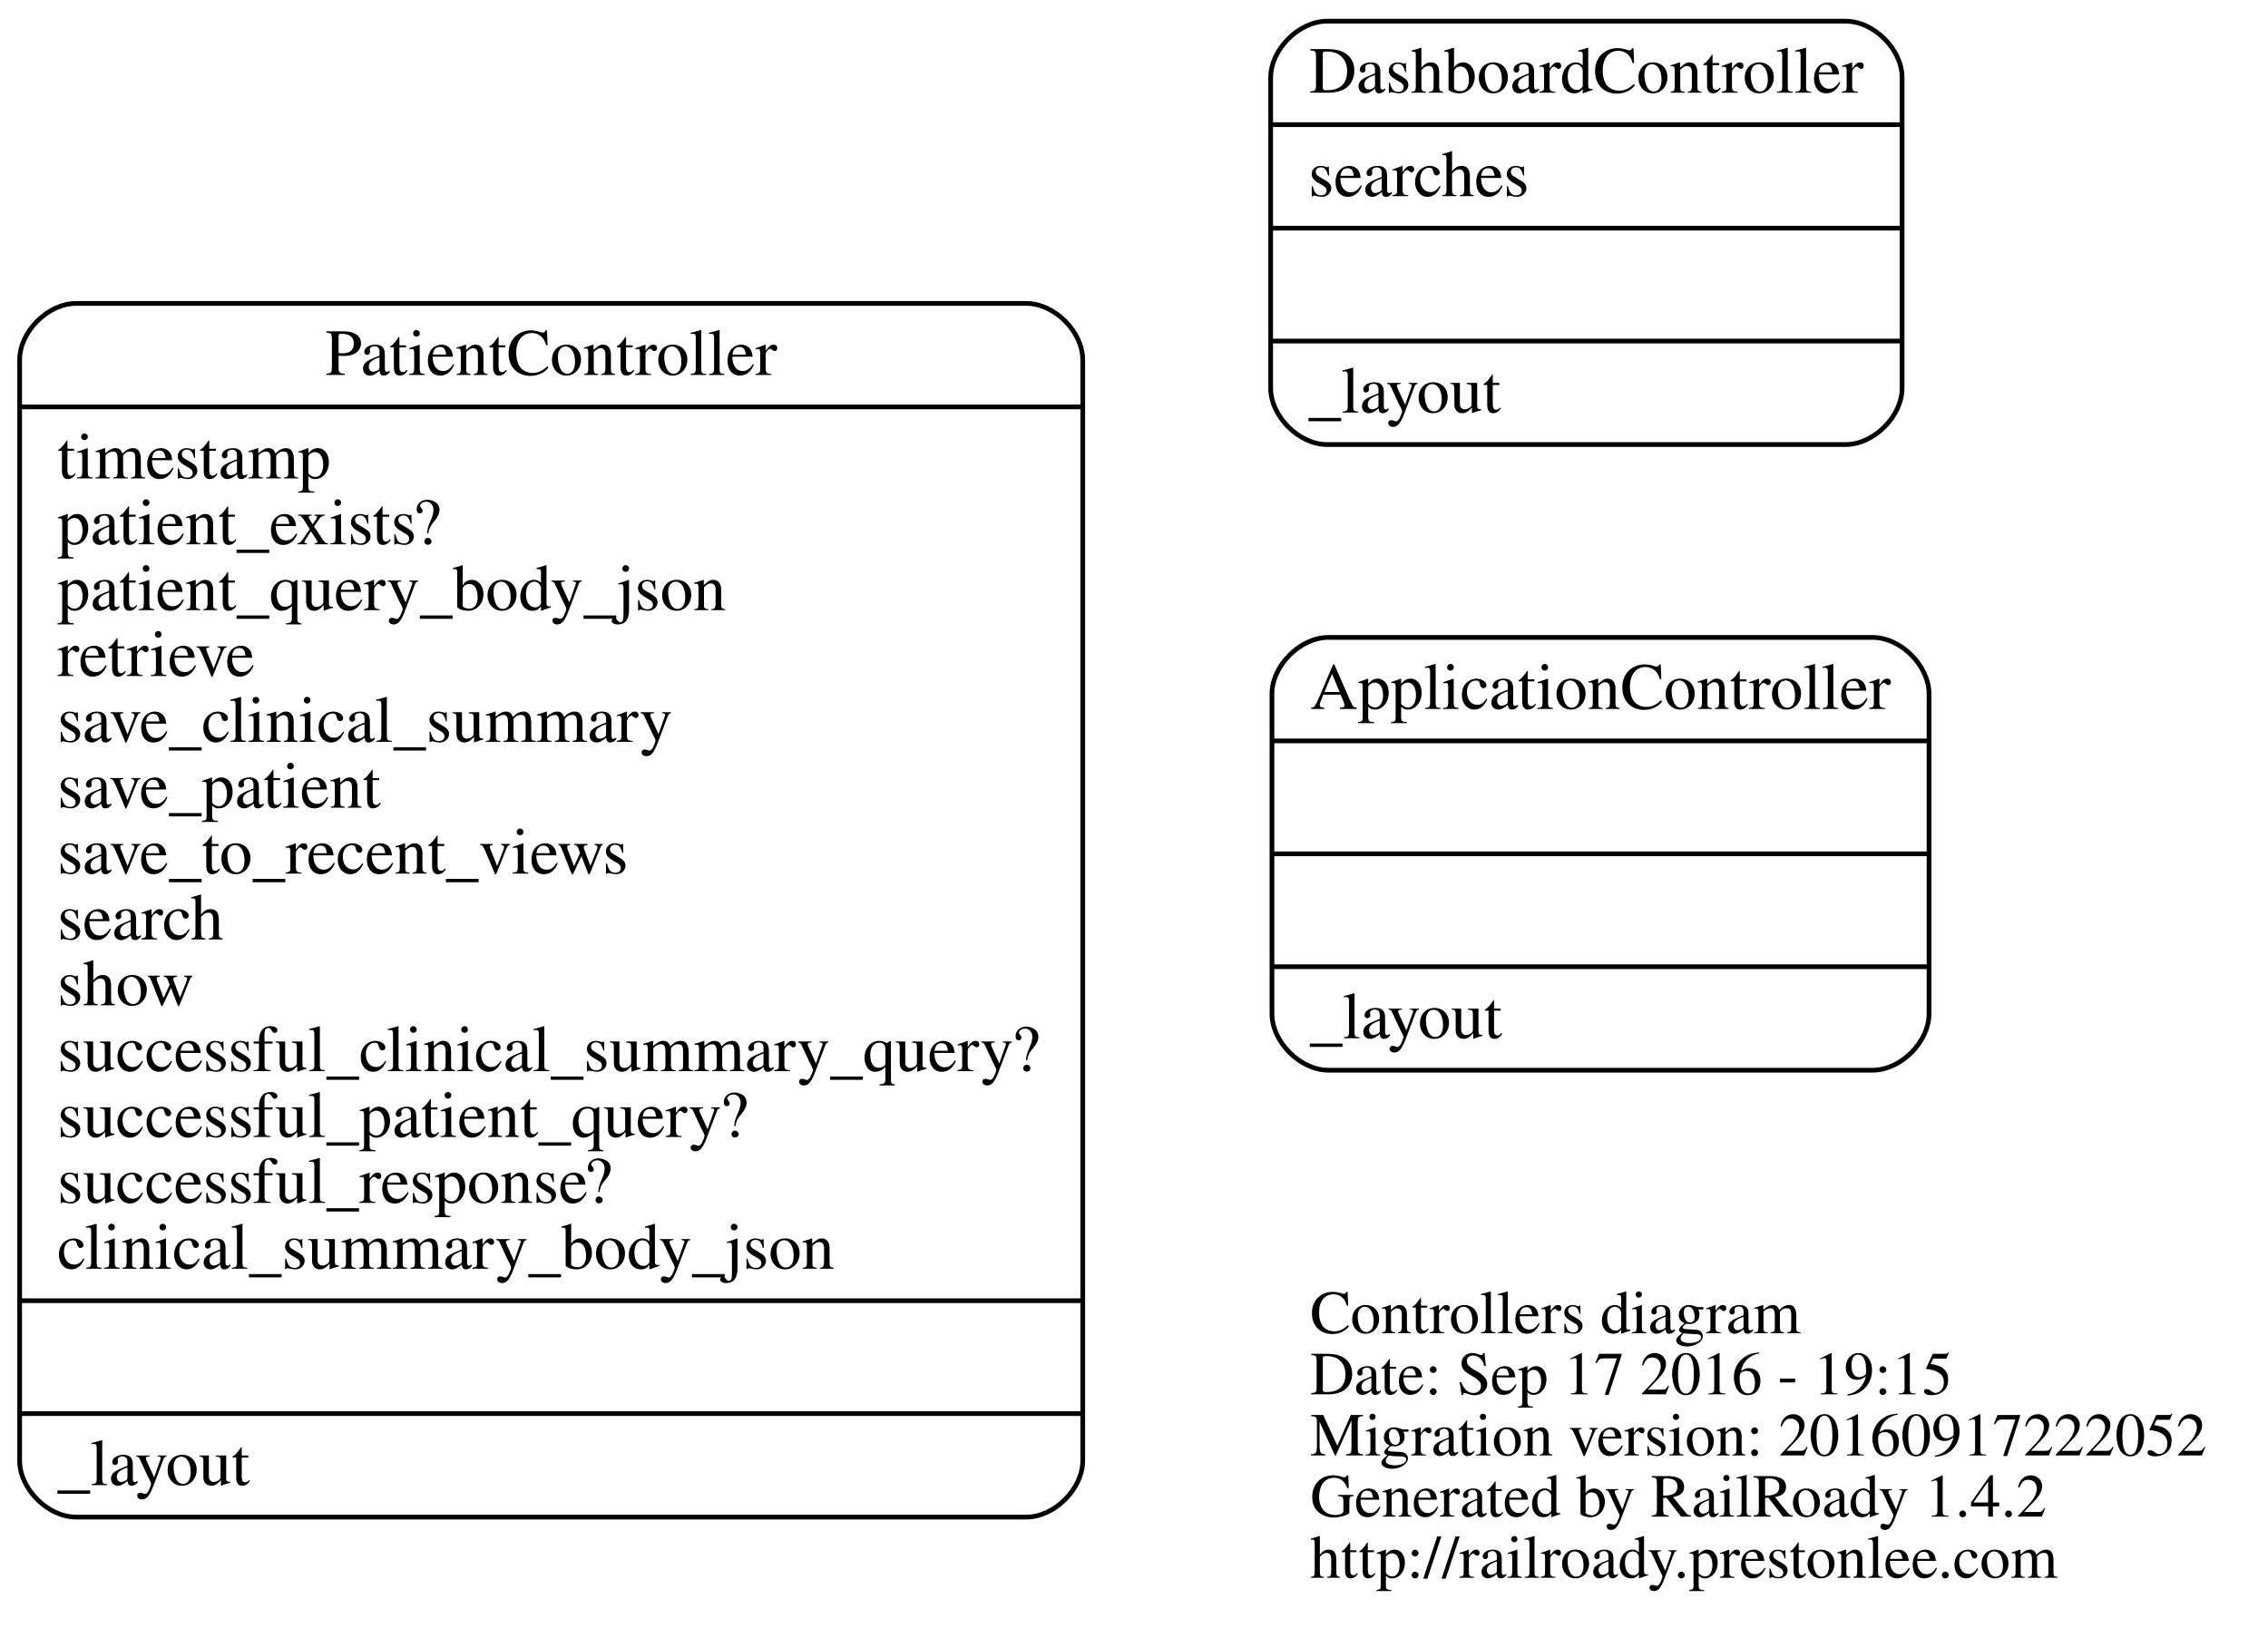
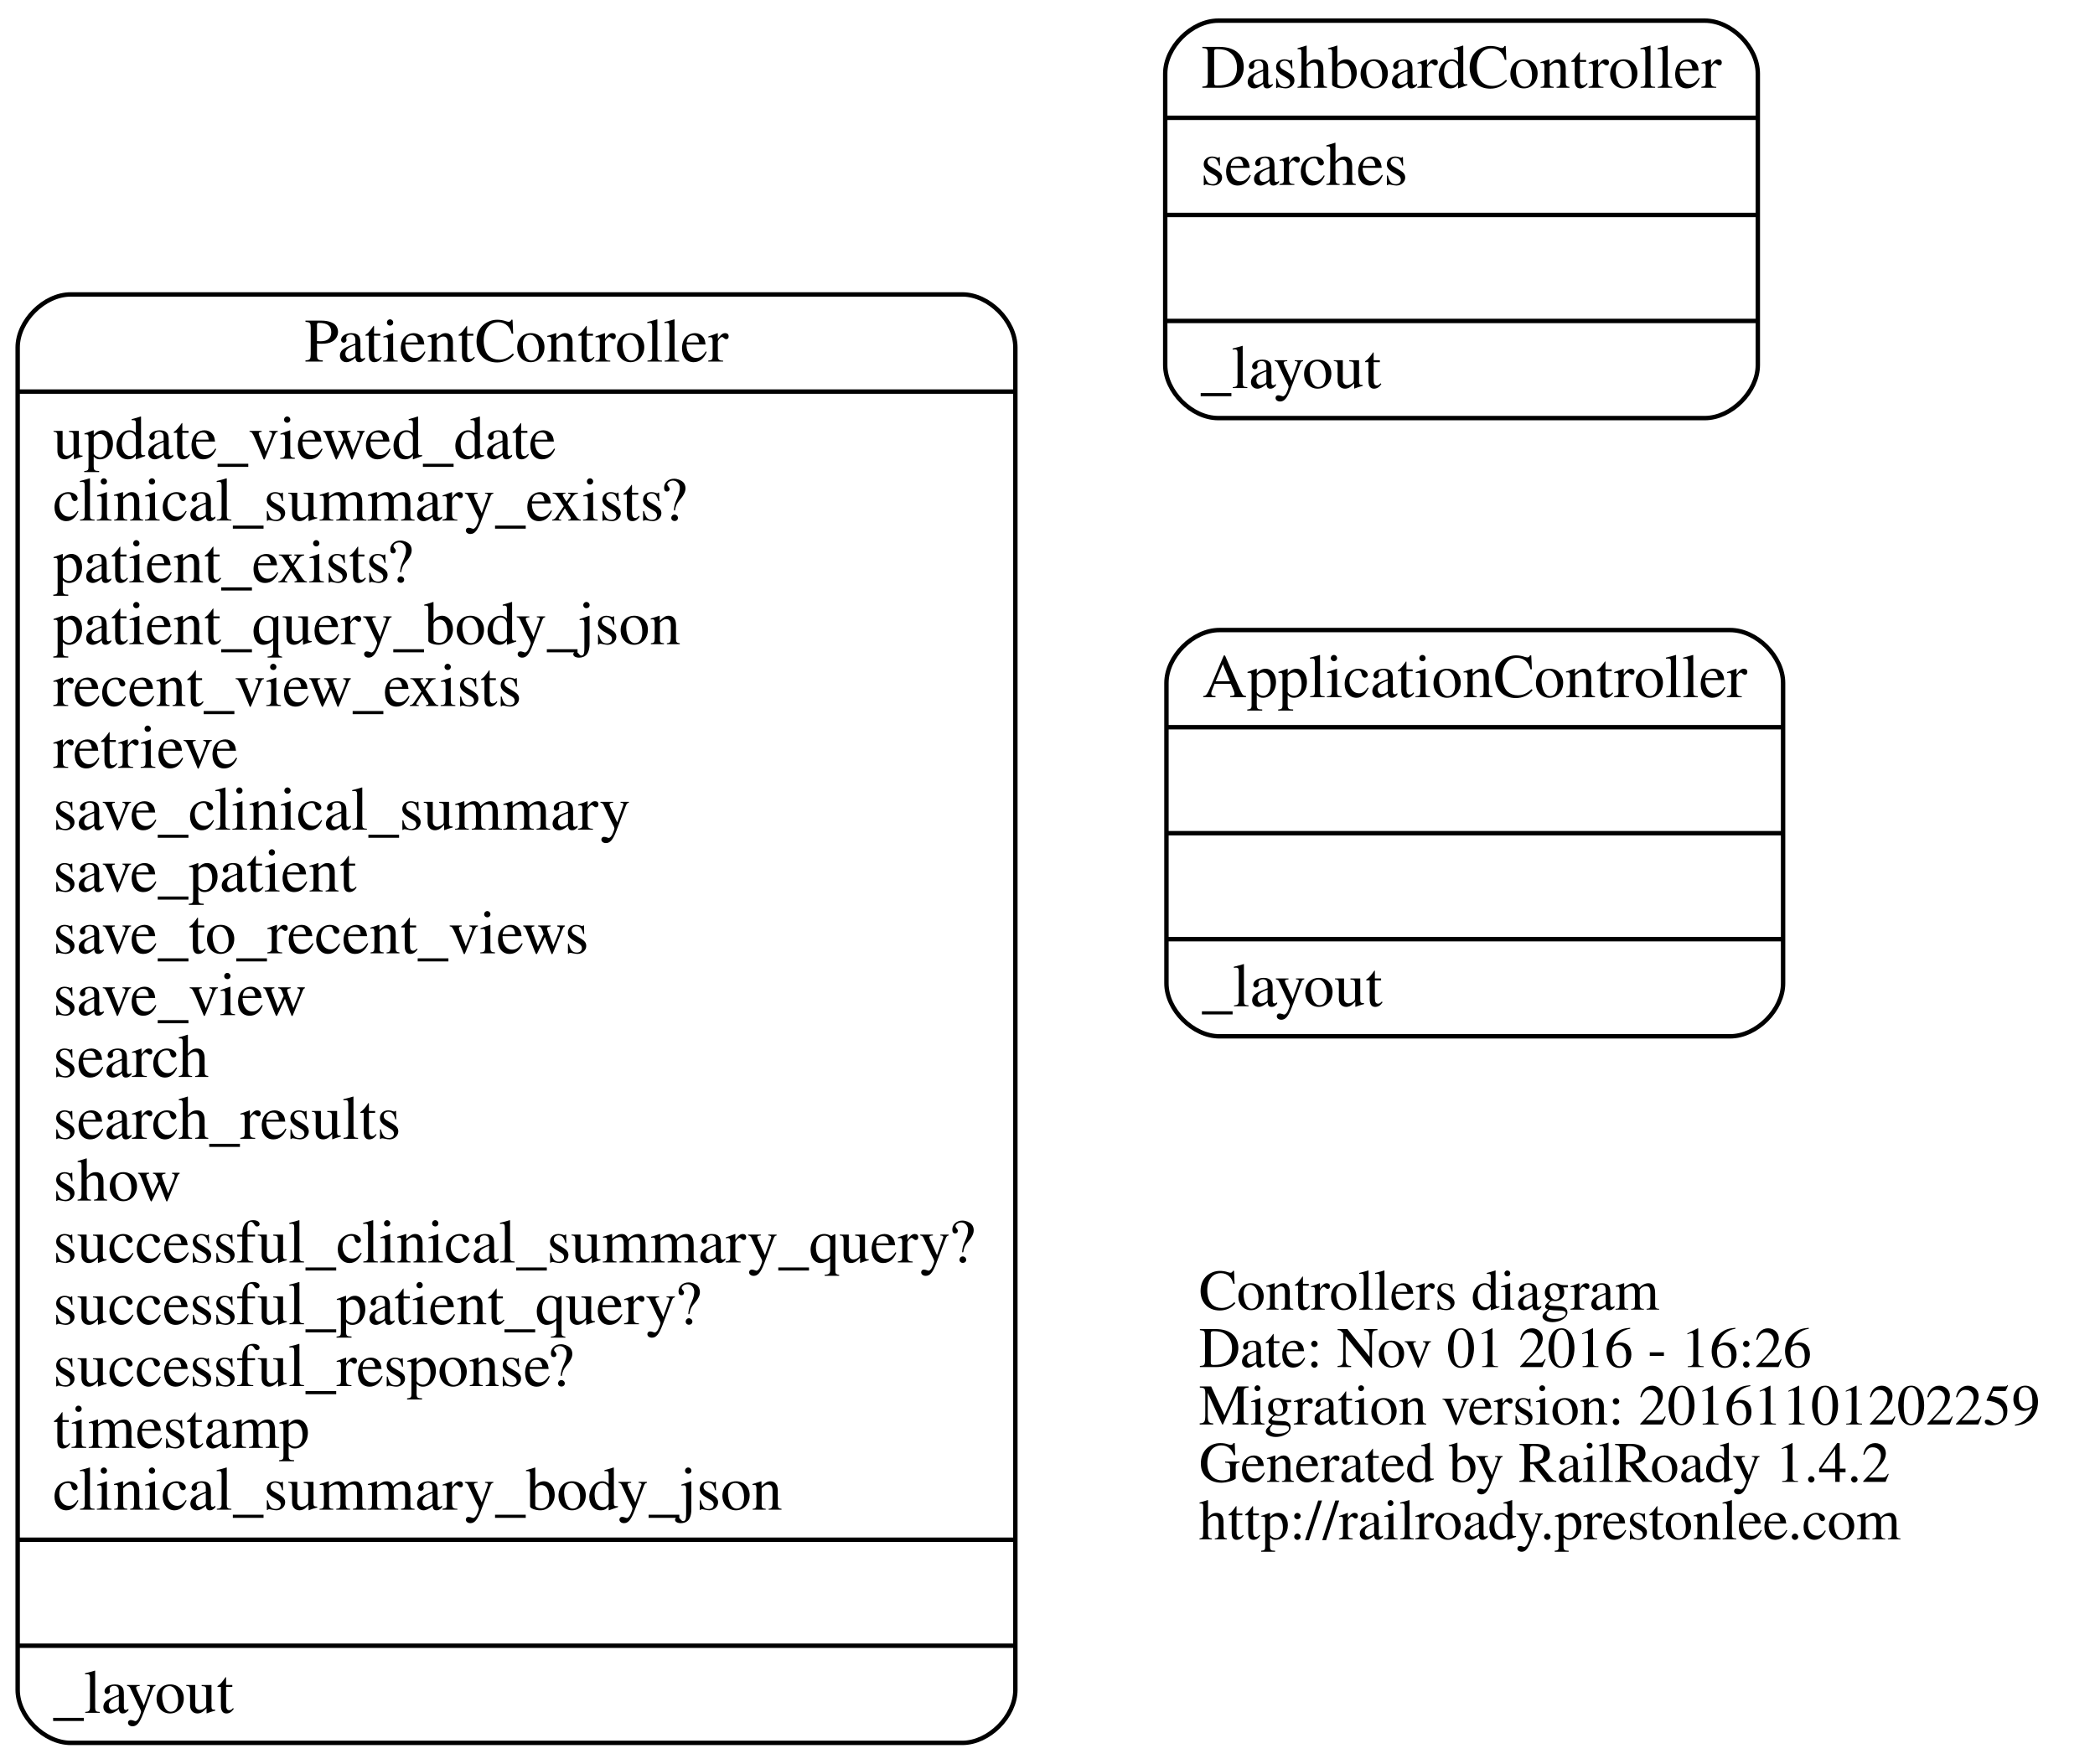
- <svg xmlns="http://www.w3.org/2000/svg" width="482pt" height="346pt" viewBox="0.00 0.00 481.65 346.00">
-   <g id="graph0" class="graph" transform="scale(1 1) rotate(0) translate(117.966 190.5)">
-     <polygon fill="none" stroke="none" points="-117.966,155.5 -117.966,-190.5 363.688,-190.5 363.688,155.5 -117.966,155.5" />
+ <svg xmlns="http://www.w3.org/2000/svg" width="474pt" height="399pt" viewBox="0.00 0.00 474.42 399.00">
+   <g id="graph0" class="graph" transform="scale(1 1) rotate(0) translate(123.966 215.5)">
+     <polygon fill="none" stroke="none" points="-123.966,183.5 -123.966,-215.5 350.45,-215.5 350.45,183.5 -123.966,183.5" />
    <g id="node1" class="node">
-       <text text-anchor="start" x="160.312" y="92.9" font-family="Times,serif" font-size="13.00">Controllers diagram</text>
-       <text text-anchor="start" x="160.312" y="105.9" font-family="Times,serif" font-size="13.00">Date: Sep 17 2016 - 19:15</text>
-       <text text-anchor="start" x="160.312" y="118.9" font-family="Times,serif" font-size="13.00">Migration version: 20160917222052</text>
-       <text text-anchor="start" x="160.312" y="131.9" font-family="Times,serif" font-size="13.00">Generated by RailRoady 1.4.2</text>
-       <text text-anchor="start" x="160.312" y="144.9" font-family="Times,serif" font-size="13.00">http://railroady.prestonlee.com</text>
+       <text text-anchor="start" x="147.55" y="80.9" font-family="Times,serif" font-size="13.00">Controllers diagram</text>
+       <text text-anchor="start" x="147.55" y="93.9" font-family="Times,serif" font-size="13.00">Date: Nov 01 2016 - 16:26</text>
+       <text text-anchor="start" x="147.55" y="106.9" font-family="Times,serif" font-size="13.00">Migration version: 20161101202259</text>
+       <text text-anchor="start" x="147.55" y="119.9" font-family="Times,serif" font-size="13.00">Generated by RailRoady 1.4.2</text>
+       <text text-anchor="start" x="147.55" y="132.9" font-family="Times,serif" font-size="13.00">http://railroady.prestonlee.com</text>
    </g>
    <g id="node2" class="node">
-       <path fill="none" stroke="black" d="M164.179,37C164.179,37 279.821,37 279.821,37 285.821,37 291.821,31 291.821,25 291.821,25 291.821,-43 291.821,-43 291.821,-49 285.821,-55 279.821,-55 279.821,-55 164.179,-55 164.179,-55 158.179,-55 152.179,-49 152.179,-43 152.179,-43 152.179,25 152.179,25 152.179,31 158.179,37 164.179,37" />
-       <text text-anchor="middle" x="222" y="-39.8" font-family="Times,serif" font-size="14.00">ApplicationController</text>
-       <polyline fill="none" stroke="black" points="152.179,-33 291.821,-33 " />
-       <polyline fill="none" stroke="black" points="152.179,-9 291.821,-9 " />
-       <polyline fill="none" stroke="black" points="152.179,15 291.821,15 " />
-       <text text-anchor="start" x="160.179" y="30.2" font-family="Times,serif" font-size="14.00">_layout</text>
+       <path fill="none" stroke="black" d="M152.179,19C152.179,19 267.821,19 267.821,19 273.821,19 279.821,13 279.821,7 279.821,7 279.821,-61 279.821,-61 279.821,-67 273.821,-73 267.821,-73 267.821,-73 152.179,-73 152.179,-73 146.179,-73 140.179,-67 140.179,-61 140.179,-61 140.179,7 140.179,7 140.179,13 146.179,19 152.179,19" />
+       <text text-anchor="middle" x="210" y="-57.8" font-family="Times,serif" font-size="14.00">ApplicationController</text>
+       <polyline fill="none" stroke="black" points="140.179,-51 279.821,-51 " />
+       <polyline fill="none" stroke="black" points="140.179,-27 279.821,-27 " />
+       <polyline fill="none" stroke="black" points="140.179,-3 279.821,-3 " />
+       <text text-anchor="start" x="148.179" y="12.2" font-family="Times,serif" font-size="14.00">_layout</text>
    </g>
    <g id="node3" class="node">
-       <path fill="none" stroke="black" d="M163.903,-96C163.903,-96 274.097,-96 274.097,-96 280.097,-96 286.097,-102 286.097,-108 286.097,-108 286.097,-174 286.097,-174 286.097,-180 280.097,-186 274.097,-186 274.097,-186 163.903,-186 163.903,-186 157.903,-186 151.903,-180 151.903,-174 151.903,-174 151.903,-108 151.903,-108 151.903,-102 157.903,-96 163.903,-96" />
-       <text text-anchor="middle" x="219" y="-170.8" font-family="Times,serif" font-size="14.00">DashboardController</text>
-       <polyline fill="none" stroke="black" points="151.903,-164 286.097,-164 " />
-       <text text-anchor="start" x="159.903" y="-148.8" font-family="Times,serif" font-size="14.00">searches</text>
-       <polyline fill="none" stroke="black" points="151.903,-142 286.097,-142 " />
-       <polyline fill="none" stroke="black" points="151.903,-118 286.097,-118 " />
-       <text text-anchor="start" x="159.903" y="-102.8" font-family="Times,serif" font-size="14.00">_layout</text>
+       <path fill="none" stroke="black" d="M151.903,-121C151.903,-121 262.097,-121 262.097,-121 268.097,-121 274.097,-127 274.097,-133 274.097,-133 274.097,-199 274.097,-199 274.097,-205 268.097,-211 262.097,-211 262.097,-211 151.903,-211 151.903,-211 145.903,-211 139.903,-205 139.903,-199 139.903,-199 139.903,-133 139.903,-133 139.903,-127 145.903,-121 151.903,-121" />
+       <text text-anchor="middle" x="207" y="-195.8" font-family="Times,serif" font-size="14.00">DashboardController</text>
+       <polyline fill="none" stroke="black" points="139.903,-189 274.097,-189 " />
+       <text text-anchor="start" x="147.903" y="-173.8" font-family="Times,serif" font-size="14.00">searches</text>
+       <polyline fill="none" stroke="black" points="139.903,-167 274.097,-167 " />
+       <polyline fill="none" stroke="black" points="139.903,-143 274.097,-143 " />
+       <text text-anchor="start" x="147.903" y="-127.8" font-family="Times,serif" font-size="14.00">_layout</text>
    </g>
    <g id="node4" class="node">
-       <path fill="none" stroke="black" d="M-101.966,132C-101.966,132 99.966,132 99.966,132 105.966,132 111.966,126 111.966,120 111.966,120 111.966,-114 111.966,-114 111.966,-120 105.966,-126 99.966,-126 99.966,-126 -101.966,-126 -101.966,-126 -107.966,-126 -113.966,-120 -113.966,-114 -113.966,-114 -113.966,120 -113.966,120 -113.966,126 -107.966,132 -101.966,132" />
-       <text text-anchor="middle" x="-1" y="-110.8" font-family="Times,serif" font-size="14.00">PatientController</text>
-       <polyline fill="none" stroke="black" points="-113.966,-104 111.966,-104 " />
-       <text text-anchor="start" x="-105.966" y="-88.8" font-family="Times,serif" font-size="14.00">timestamp</text>
-       <text text-anchor="start" x="-105.966" y="-74.8" font-family="Times,serif" font-size="14.00">patient_exists?</text>
-       <text text-anchor="start" x="-105.966" y="-60.8" font-family="Times,serif" font-size="14.00">patient_query_body_json</text>
-       <text text-anchor="start" x="-105.966" y="-46.8" font-family="Times,serif" font-size="14.00">retrieve</text>
-       <text text-anchor="start" x="-105.966" y="-32.8" font-family="Times,serif" font-size="14.00">save_clinical_summary</text>
-       <text text-anchor="start" x="-105.966" y="-18.8" font-family="Times,serif" font-size="14.00">save_patient</text>
-       <text text-anchor="start" x="-105.966" y="-4.8" font-family="Times,serif" font-size="14.00">save_to_recent_views</text>
-       <text text-anchor="start" x="-105.966" y="9.2" font-family="Times,serif" font-size="14.00">search</text>
-       <text text-anchor="start" x="-105.966" y="23.2" font-family="Times,serif" font-size="14.00">show</text>
-       <text text-anchor="start" x="-105.966" y="37.2" font-family="Times,serif" font-size="14.00">successful_clinical_summary_query?</text>
-       <text text-anchor="start" x="-105.966" y="51.2" font-family="Times,serif" font-size="14.00">successful_patient_query?</text>
-       <text text-anchor="start" x="-105.966" y="65.2" font-family="Times,serif" font-size="14.00">successful_response?</text>
-       <text text-anchor="start" x="-105.966" y="79.2" font-family="Times,serif" font-size="14.00">clinical_summary_body_json</text>
-       <polyline fill="none" stroke="black" points="-113.966,86 111.966,86 " />
-       <polyline fill="none" stroke="black" points="-113.966,110 111.966,110 " />
-       <text text-anchor="start" x="-105.966" y="125.2" font-family="Times,serif" font-size="14.00">_layout</text>
+       <path fill="none" stroke="black" d="M-107.966,179C-107.966,179 93.966,179 93.966,179 99.966,179 105.966,173 105.966,167 105.966,167 105.966,-137 105.966,-137 105.966,-143 99.966,-149 93.966,-149 93.966,-149 -107.966,-149 -107.966,-149 -113.966,-149 -119.966,-143 -119.966,-137 -119.966,-137 -119.966,167 -119.966,167 -119.966,173 -113.966,179 -107.966,179" />
+       <text text-anchor="middle" x="-7" y="-133.8" font-family="Times,serif" font-size="14.00">PatientController</text>
+       <polyline fill="none" stroke="black" points="-119.966,-127 105.966,-127 " />
+       <text text-anchor="start" x="-111.966" y="-111.8" font-family="Times,serif" font-size="14.00">update_viewed_date</text>
+       <text text-anchor="start" x="-111.966" y="-97.8" font-family="Times,serif" font-size="14.00">clinical_summary_exists?</text>
+       <text text-anchor="start" x="-111.966" y="-83.8" font-family="Times,serif" font-size="14.00">patient_exists?</text>
+       <text text-anchor="start" x="-111.966" y="-69.8" font-family="Times,serif" font-size="14.00">patient_query_body_json</text>
+       <text text-anchor="start" x="-111.966" y="-55.8" font-family="Times,serif" font-size="14.00">recent_view_exists</text>
+       <text text-anchor="start" x="-111.966" y="-41.8" font-family="Times,serif" font-size="14.00">retrieve</text>
+       <text text-anchor="start" x="-111.966" y="-27.8" font-family="Times,serif" font-size="14.00">save_clinical_summary</text>
+       <text text-anchor="start" x="-111.966" y="-13.8" font-family="Times,serif" font-size="14.00">save_patient</text>
+       <text text-anchor="start" x="-111.966" y="0.2" font-family="Times,serif" font-size="14.00">save_to_recent_views</text>
+       <text text-anchor="start" x="-111.966" y="14.2" font-family="Times,serif" font-size="14.00">save_view</text>
+       <text text-anchor="start" x="-111.966" y="28.2" font-family="Times,serif" font-size="14.00">search</text>
+       <text text-anchor="start" x="-111.966" y="42.2" font-family="Times,serif" font-size="14.00">search_results</text>
+       <text text-anchor="start" x="-111.966" y="56.2" font-family="Times,serif" font-size="14.00">show</text>
+       <text text-anchor="start" x="-111.966" y="70.2" font-family="Times,serif" font-size="14.00">successful_clinical_summary_query?</text>
+       <text text-anchor="start" x="-111.966" y="84.2" font-family="Times,serif" font-size="14.00">successful_patient_query?</text>
+       <text text-anchor="start" x="-111.966" y="98.2" font-family="Times,serif" font-size="14.00">successful_response?</text>
+       <text text-anchor="start" x="-111.966" y="112.2" font-family="Times,serif" font-size="14.00">timestamp</text>
+       <text text-anchor="start" x="-111.966" y="126.2" font-family="Times,serif" font-size="14.00">clinical_summary_body_json</text>
+       <polyline fill="none" stroke="black" points="-119.966,133 105.966,133 " />
+       <polyline fill="none" stroke="black" points="-119.966,157 105.966,157 " />
+       <text text-anchor="start" x="-111.966" y="172.2" font-family="Times,serif" font-size="14.00">_layout</text>
    </g>
  </g>
</svg>
